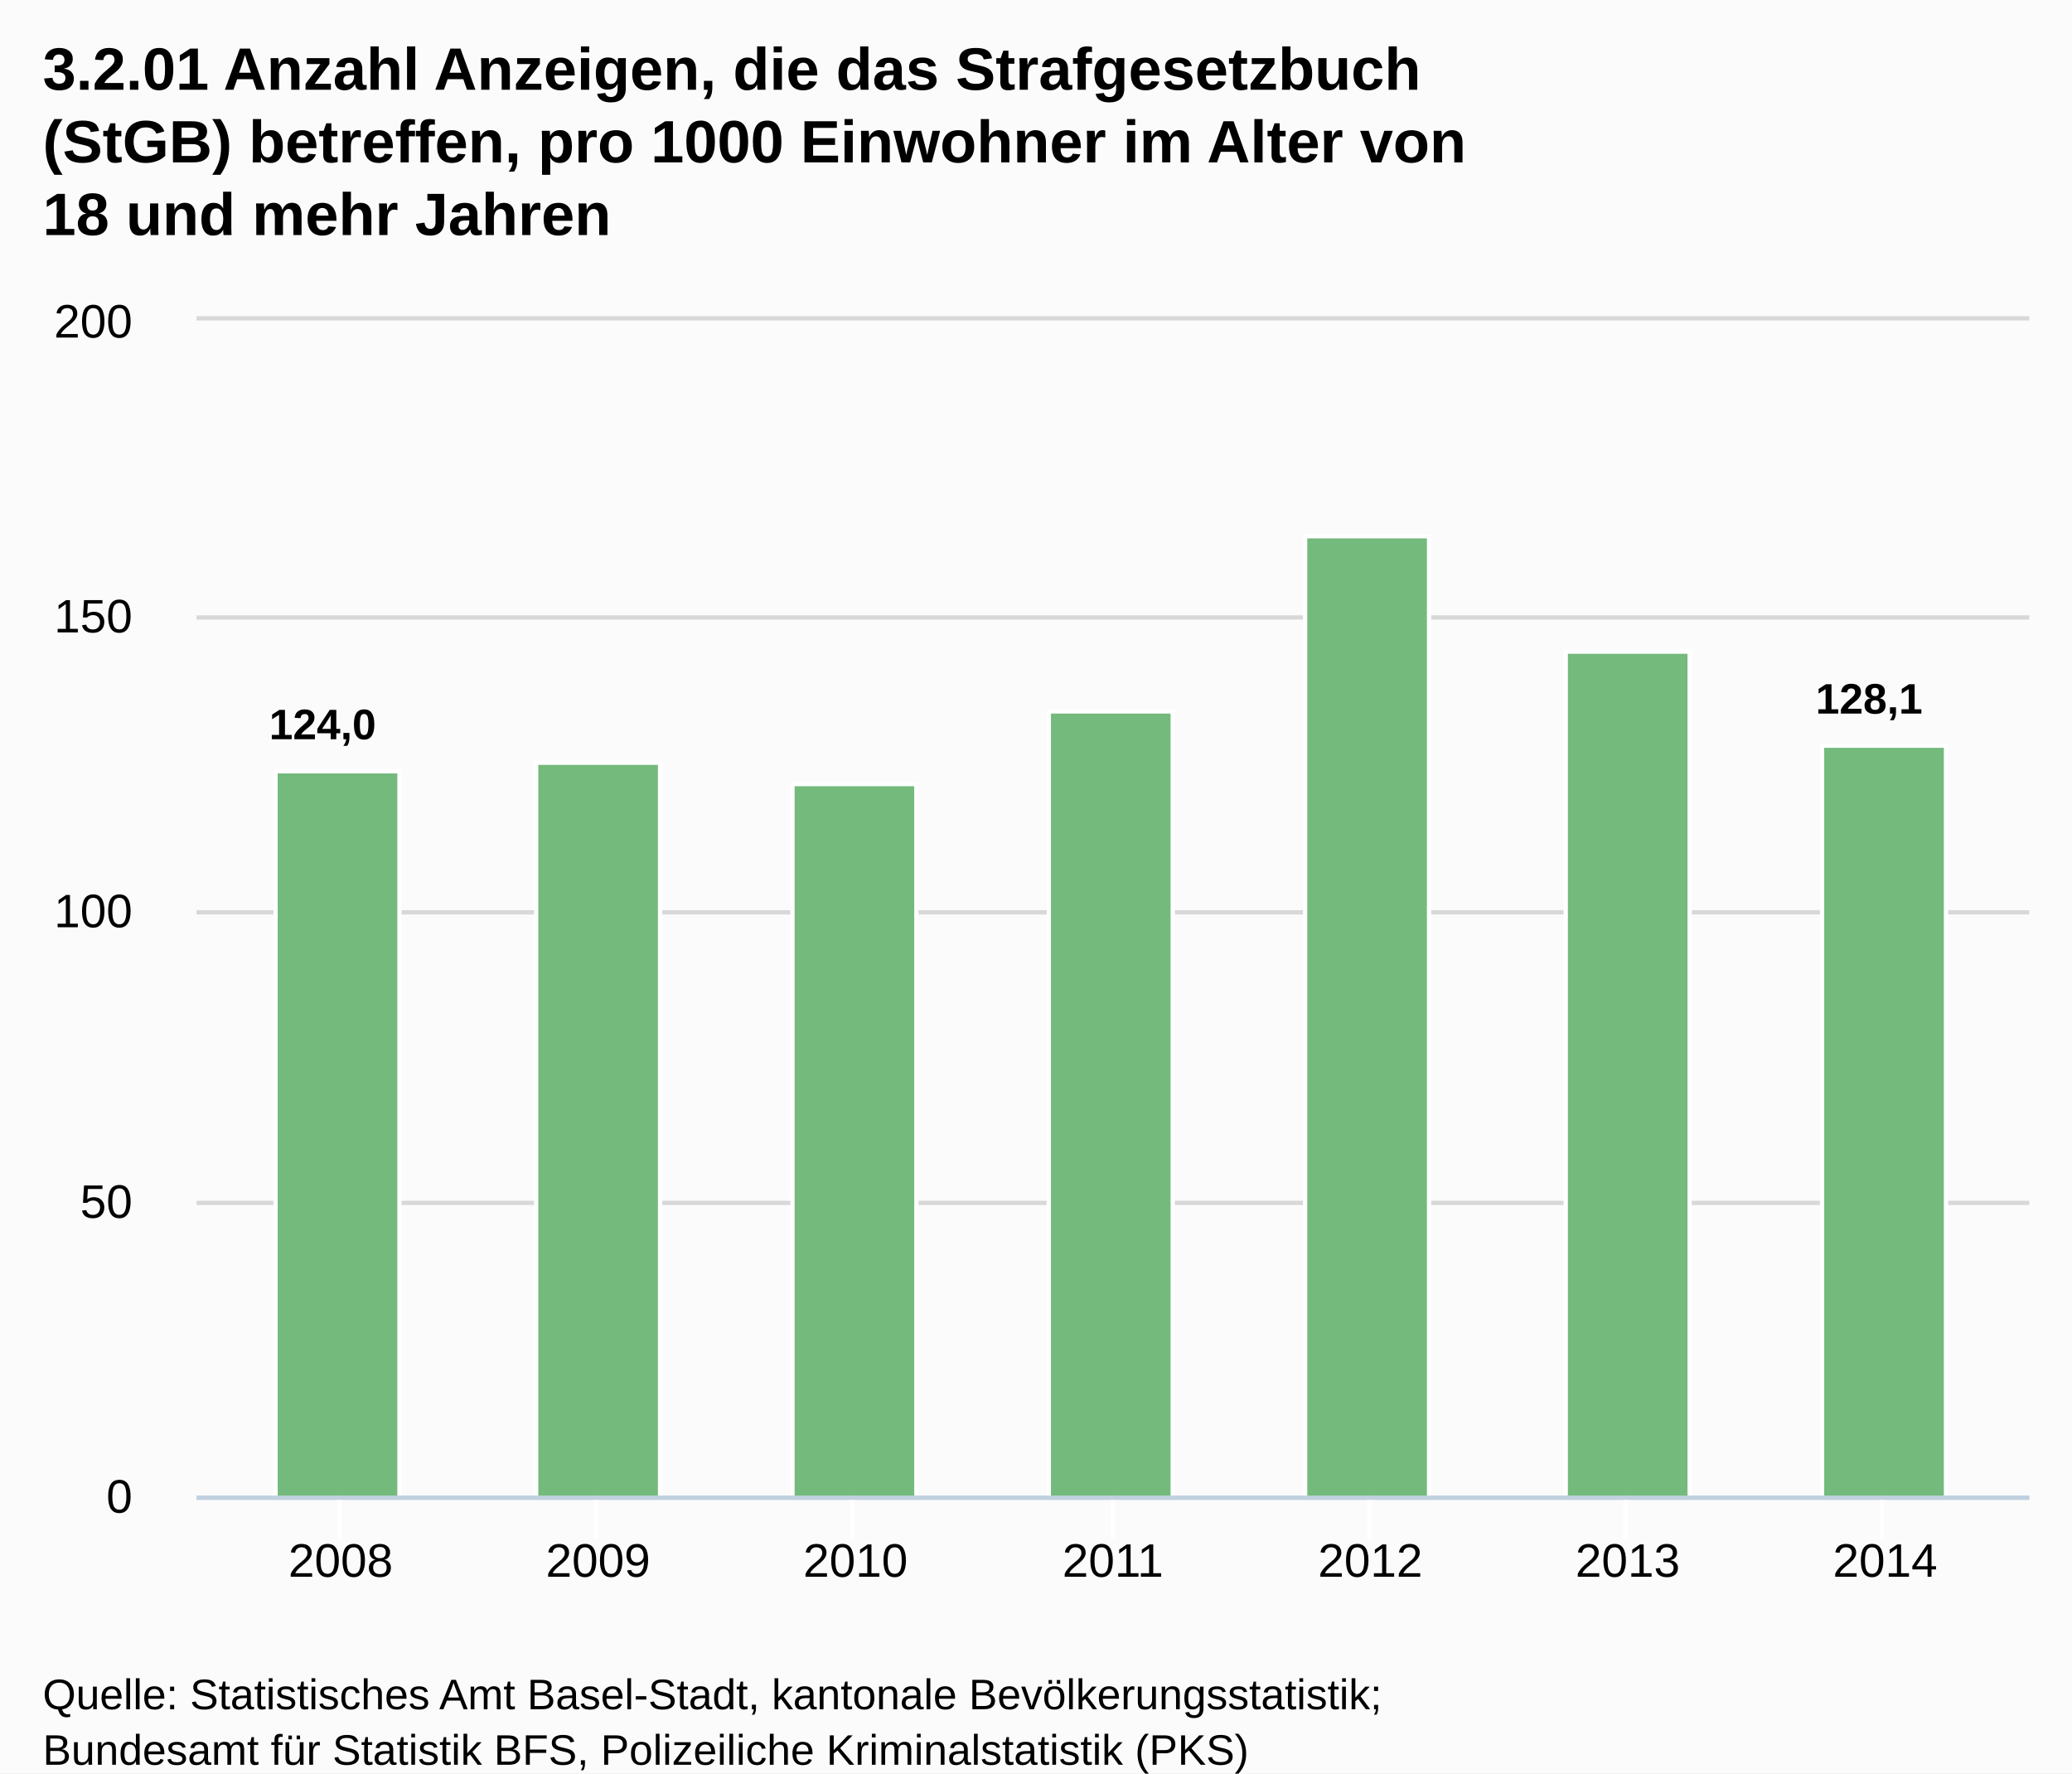
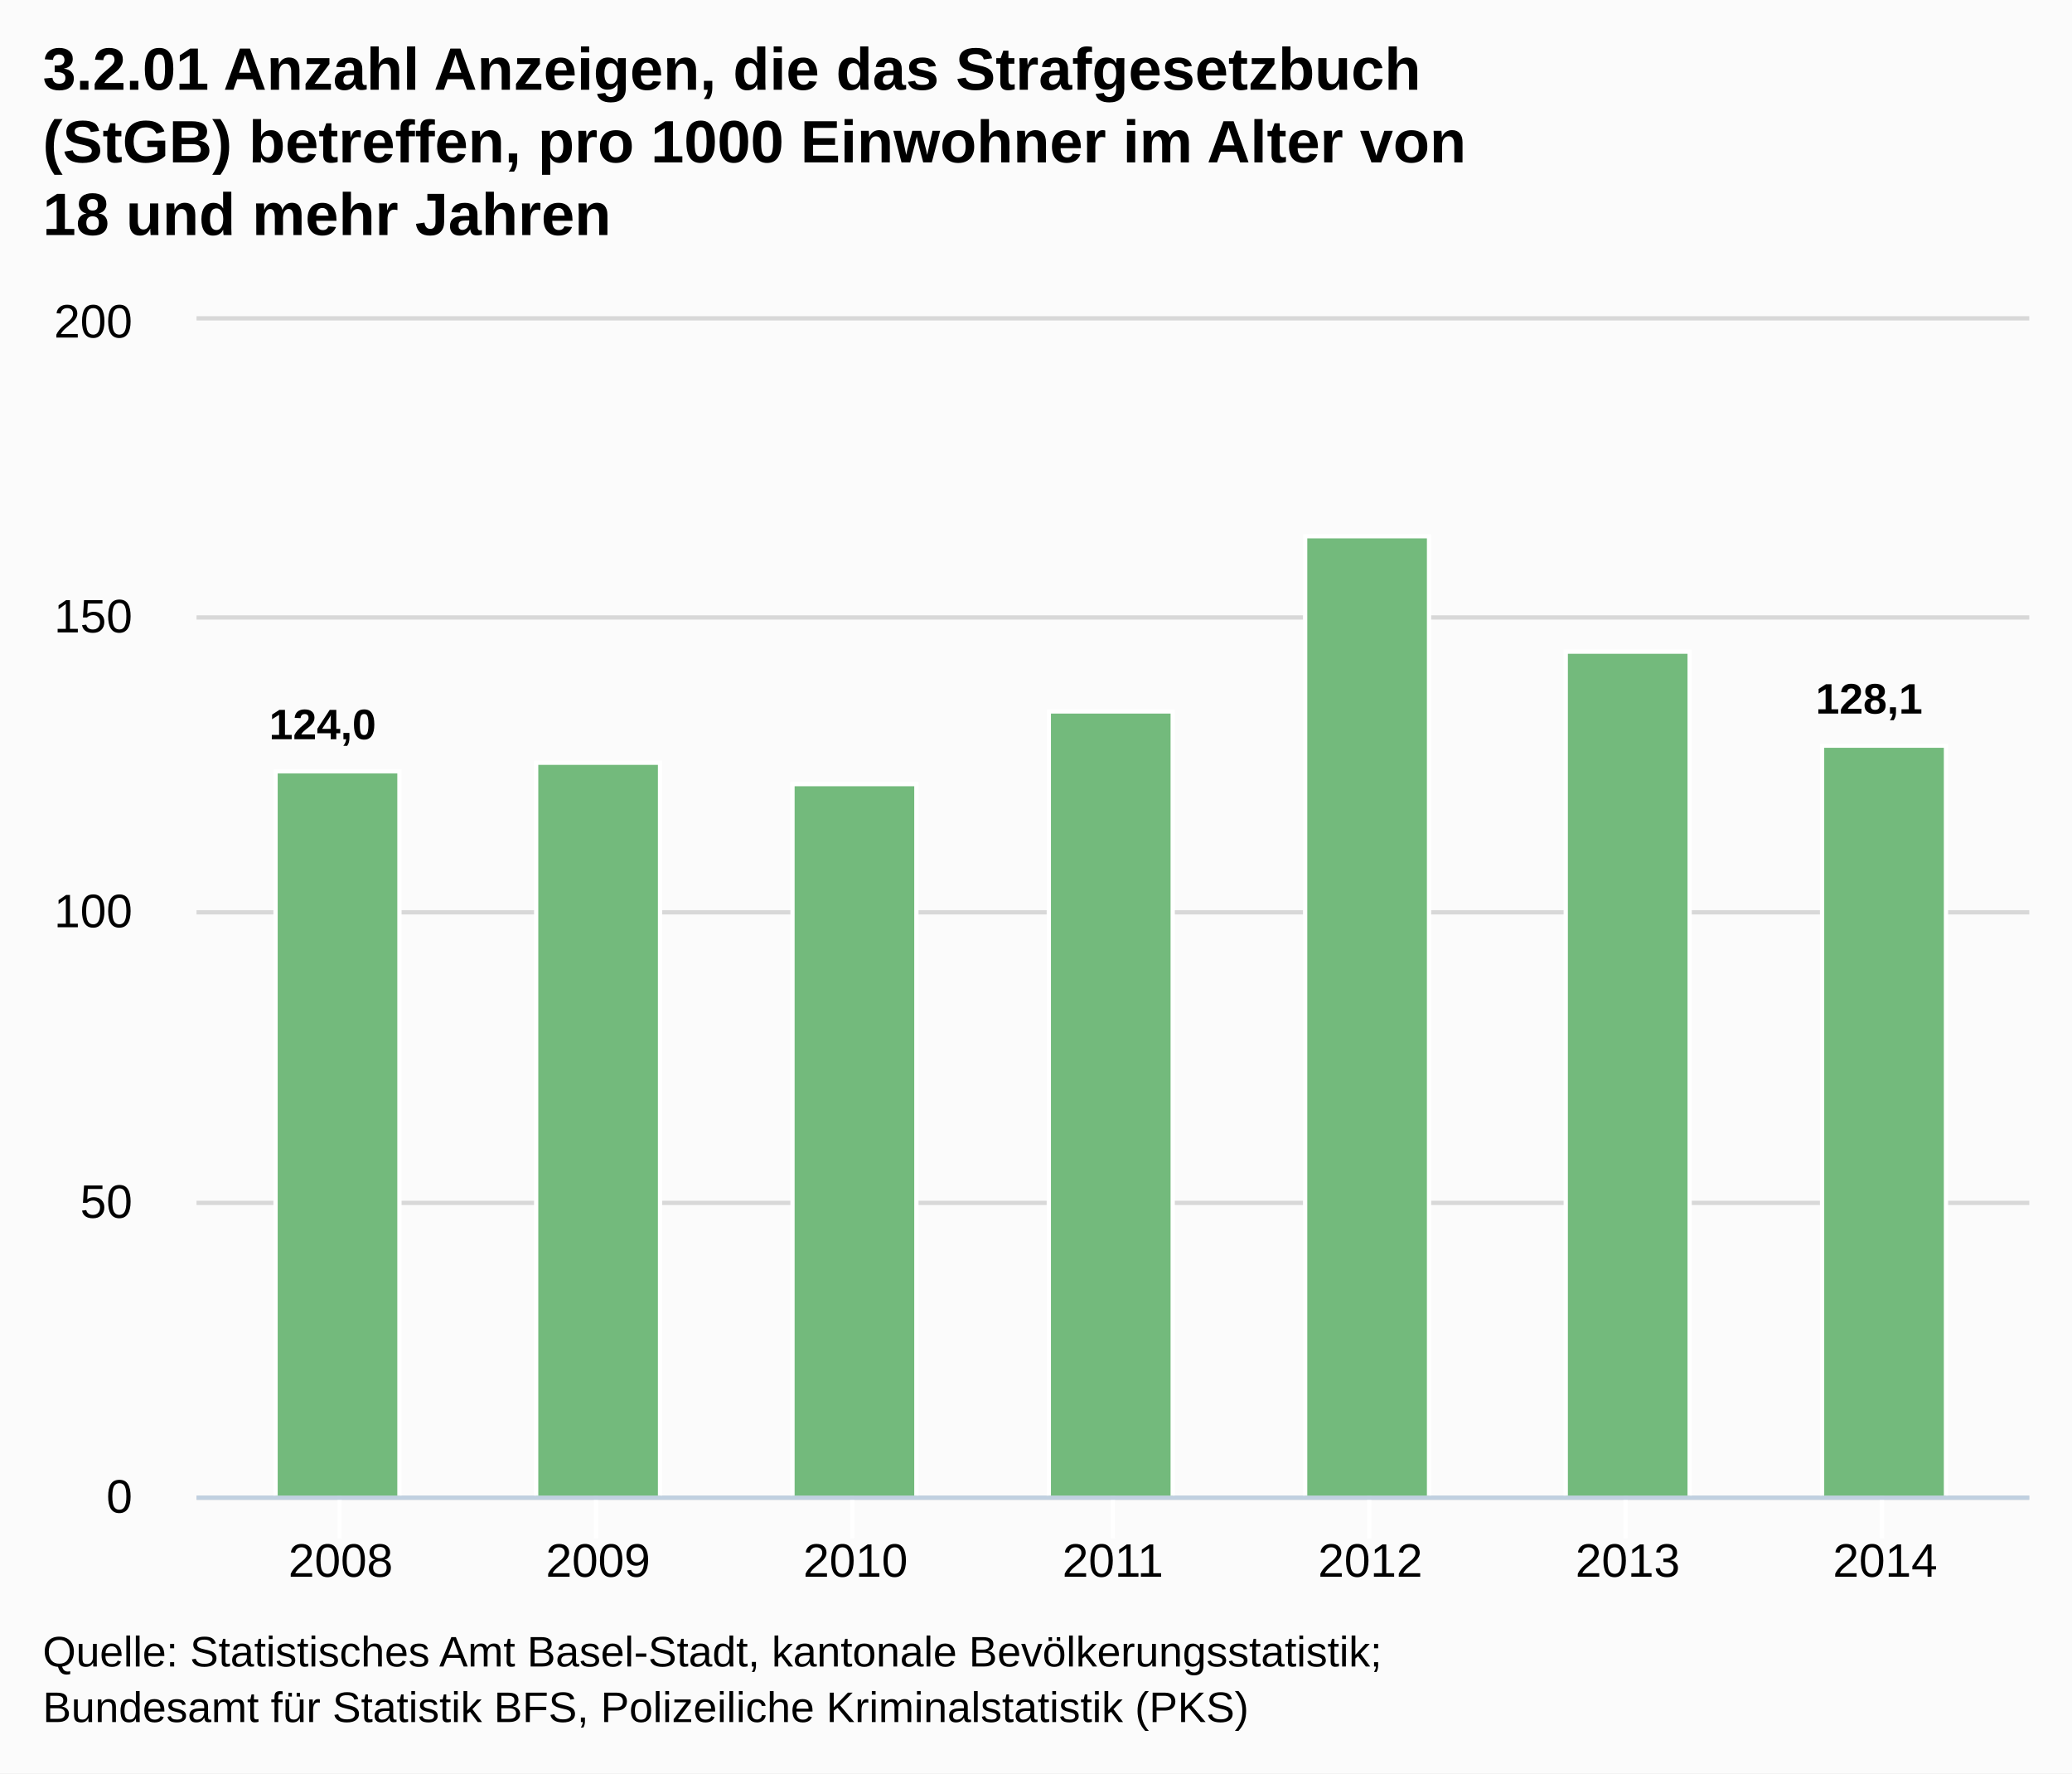
<svg xmlns="http://www.w3.org/2000/svg" version="1.1" style="font-family:Arial;font-size:12px;" viewBox="0 0 485 415">
  <defs>
    <clipPath id="highcharts-1">
      <rect x="0" y="0" width="429" height="275" />
    </clipPath>
  </defs>
  <rect x="0" y="0" width="485" height="415" fill="#fbfbfb" class=" highcharts-background" />
  <g class="highcharts-grid" />
  <g class="highcharts-grid">
    <path fill="none" d="M 46 350.5 L 475 350.5" stroke="#D8D8D8" stroke-width="1" opacity="1" />
    <path fill="none" d="M 46 281.5 L 475 281.5" stroke="#D8D8D8" stroke-width="1" opacity="1" />
    <path fill="none" d="M 46 213.5 L 475 213.5" stroke="#D8D8D8" stroke-width="1" opacity="1" />
    <path fill="none" d="M 46 144.5 L 475 144.5" stroke="#D8D8D8" stroke-width="1" opacity="1" />
    <path fill="none" d="M 46 74.5 L 475 74.5" stroke="#D8D8D8" stroke-width="1" opacity="1" />
  </g>
  <g class="highcharts-axis">
    <path fill="none" d="M 79.5 350 L 79.5 360" stroke="#FFFFFF" stroke-width="1" opacity="1" />
    <path fill="none" d="M 139.5 350 L 139.5 360" stroke="#FFFFFF" stroke-width="1" opacity="1" />
    <path fill="none" d="M 199.5 350 L 199.5 360" stroke="#FFFFFF" stroke-width="1" opacity="1" />
    <path fill="none" d="M 260.5 350 L 260.5 360" stroke="#FFFFFF" stroke-width="1" opacity="1" />
    <path fill="none" d="M 320.5 350 L 320.5 360" stroke="#FFFFFF" stroke-width="1" opacity="1" />
    <path fill="none" d="M 380.5 350 L 380.5 360" stroke="#FFFFFF" stroke-width="1" opacity="1" />
    <path fill="none" d="M 440.5 350 L 440.5 360" stroke="#FFFFFF" stroke-width="1" opacity="1" />
    <path fill="none" d="M 46 350.5 L 475 350.5" stroke="#C0D0E0" stroke-width="1" />
  </g>
  <g class="highcharts-axis" />
  <g class="highcharts-series-group">
    <g class="highcharts-series highcharts-series-0 highcharts-tracker" transform="translate(46,75) scale(1 1)" style="" clip-path="url(#highcharts-1)">
      <rect x="18.5" y="105.5" width="29" height="170" stroke="#FFFFFF" stroke-width="1" fill="#73BA7C" rx="0" ry="0" />
      <rect x="79.5" y="103.5" width="29" height="172" stroke="#FFFFFF" stroke-width="1" fill="#73BA7C" rx="0" ry="0" />
      <rect x="139.5" y="108.5" width="29" height="167" stroke="#FFFFFF" stroke-width="1" fill="#73BA7C" rx="0" ry="0" />
      <rect x="199.5" y="91.5" width="29" height="184" stroke="#FFFFFF" stroke-width="1" fill="#73BA7C" rx="0" ry="0" />
      <rect x="259.5" y="50.5" width="29" height="225" stroke="#FFFFFF" stroke-width="1" fill="#73BA7C" rx="0" ry="0" />
      <rect x="320.5" y="77.5" width="29" height="198" stroke="#FFFFFF" stroke-width="1" fill="#73BA7C" rx="0" ry="0" />
      <rect x="380.5" y="99.5" width="29" height="176" stroke="#FFFFFF" stroke-width="1" fill="#73BA7C" rx="0" ry="0" />
    </g>
    <g class="highcharts-markers highcharts-series-0" transform="translate(46,75) scale(1 1)" clip-path="none" />
  </g>
  <text x="10" text-anchor="start" class="highcharts-title" style="color:#000000;font-size:14px;font-weight:bold;fill:#000000;width:421px;" y="21">
    <tspan>3.2.01 Anzahl Anzeigen, die das Strafgesetzbuch</tspan>
    <tspan dy="17" x="10">(StGB) betreffen, pro 1000 Einwohner im Alter von</tspan>
    <tspan dy="17" x="10">18 und mehr Jahren</tspan>
  </text>
  <g class="highcharts-data-labels highcharts-series-0 highcharts-tracker" transform="translate(46,75) scale(1 1)" opacity="1" style="">
    <g style="" transform="translate(12,83)">
      <text x="5" style="font-size:10px;font-weight:bold;color:#000000;text-shadow:0 0 6px #FFFFFF, 0 0 3px #FFFFFF;fill:#000000;text-rendering:geometricPrecision;" y="15">
        <tspan>124,0</tspan>
      </text>
    </g>
    <g style="" transform="translate(89,94)">
      <text x="5" style="font-size:10px;font-weight:bold;color:#000000;text-shadow:0 0 6px #FFFFFF, 0 0 3px #FFFFFF;fill:#000000;text-rendering:geometricPrecision;" y="15" />
    </g>
    <g style="" transform="translate(149,99)">
      <text x="5" style="font-size:10px;font-weight:bold;color:#000000;text-shadow:0 0 6px #FFFFFF, 0 0 3px #FFFFFF;fill:#000000;text-rendering:geometricPrecision;" y="15" />
    </g>
    <g style="" transform="translate(209,82)">
      <text x="5" style="font-size:10px;font-weight:bold;color:#000000;text-shadow:0 0 6px #FFFFFF, 0 0 3px #FFFFFF;fill:#000000;text-rendering:geometricPrecision;" y="15" />
    </g>
    <g style="" transform="translate(269,41)">
      <text x="5" style="font-size:10px;font-weight:bold;color:#000000;text-shadow:0 0 6px #FFFFFF, 0 0 3px #FFFFFF;fill:#000000;text-rendering:geometricPrecision;" y="15" />
    </g>
    <g style="" transform="translate(330,68)">
      <text x="5" style="font-size:10px;font-weight:bold;color:#000000;text-shadow:0 0 6px #FFFFFF, 0 0 3px #FFFFFF;fill:#000000;text-rendering:geometricPrecision;" y="15" />
    </g>
    <g style="" transform="translate(374,77)">
      <text x="5" style="font-size:10px;font-weight:bold;color:#000000;text-shadow:0 0 6px #FFFFFF, 0 0 3px #FFFFFF;fill:#000000;text-rendering:geometricPrecision;" y="15">
        <tspan>128,1</tspan>
      </text>
    </g>
  </g>
  <g class="highcharts-axis-labels highcharts-xaxis-labels">
    <text x="79.742" style="color:#000000;cursor:default;font-size:11px;fill:#000000;" text-anchor="middle" transform="translate(0,0)" y="369" opacity="1">2008</text>
    <text x="139.994" style="color:#000000;cursor:default;font-size:11px;fill:#000000;" text-anchor="middle" transform="translate(0,0)" y="369" opacity="1">2009</text>
    <text x="200.247" style="color:#000000;cursor:default;font-size:11px;fill:#000000;" text-anchor="middle" transform="translate(0,0)" y="369" opacity="1">2010</text>
    <text x="260.5" style="color:#000000;cursor:default;font-size:11px;fill:#000000;" text-anchor="middle" transform="translate(0,0)" y="369" opacity="1">2011</text>
    <text x="320.753" style="color:#000000;cursor:default;font-size:11px;fill:#000000;" text-anchor="middle" transform="translate(0,0)" y="369" opacity="1">2012</text>
    <text x="381.006" style="color:#000000;cursor:default;font-size:11px;fill:#000000;" text-anchor="middle" transform="translate(0,0)" y="369" opacity="1">2013</text>
    <text x="441.258" style="color:#000000;cursor:default;font-size:11px;fill:#000000;" text-anchor="middle" transform="translate(0,0)" y="369" opacity="1">2014</text>
  </g>
  <g class="highcharts-axis-labels highcharts-yaxis-labels">
    <text x="31" style="color:#000000;cursor:default;font-size:11px;fill:#000000;width:150px;text-overflow:clip;" text-anchor="end" transform="translate(0,0)" y="354" opacity="1">
      <tspan>0</tspan>
    </text>
    <text x="31" style="color:#000000;cursor:default;font-size:11px;fill:#000000;width:150px;text-overflow:clip;" text-anchor="end" transform="translate(0,0)" y="285" opacity="1">
      <tspan>50</tspan>
    </text>
    <text x="31" style="color:#000000;cursor:default;font-size:11px;fill:#000000;width:150px;text-overflow:clip;" text-anchor="end" transform="translate(0,0)" y="217" opacity="1">
      <tspan>100</tspan>
    </text>
    <text x="31" style="color:#000000;cursor:default;font-size:11px;fill:#000000;width:150px;text-overflow:clip;" text-anchor="end" transform="translate(0,0)" y="148" opacity="1">
      <tspan>150</tspan>
    </text>
    <text x="31" style="color:#000000;cursor:default;font-size:11px;fill:#000000;width:150px;text-overflow:clip;" text-anchor="end" transform="translate(0,0)" y="79" opacity="1">
      <tspan>200</tspan>
    </text>
  </g>
  <g class="highcharts-tooltip" style="cursor:default;padding:0;pointer-events:none;white-space:nowrap;" transform="translate(0,-9000000000)">
    <path fill="none" d="M 3.5 0.5 L 13.5 0.5 C 16.5 0.5 16.5 0.5 16.5 3.5 L 16.5 13.5 C 16.5 16.5 16.5 16.5 13.5 16.5 L 3.5 16.5 C 0.5 16.5 0.5 16.5 0.5 13.5 L 0.5 3.5 C 0.5 0.5 0.5 0.5 3.5 0.5" isShadow="true" stroke="black" stroke-width="5" transform="translate(1, 1)" opacity="0.05" />
    <path fill="none" d="M 3.5 0.5 L 13.5 0.5 C 16.5 0.5 16.5 0.5 16.5 3.5 L 16.5 13.5 C 16.5 16.5 16.5 16.5 13.5 16.5 L 3.5 16.5 C 0.5 16.5 0.5 16.5 0.5 13.5 L 0.5 3.5 C 0.5 0.5 0.5 0.5 3.5 0.5" isShadow="true" stroke="black" stroke-width="3" transform="translate(1, 1)" opacity="0.1" />
    <path fill="none" d="M 3.5 0.5 L 13.5 0.5 C 16.5 0.5 16.5 0.5 16.5 3.5 L 16.5 13.5 C 16.5 16.5 16.5 16.5 13.5 16.5 L 3.5 16.5 C 0.5 16.5 0.5 16.5 0.5 13.5 L 0.5 3.5 C 0.5 0.5 0.5 0.5 3.5 0.5" isShadow="true" stroke="black" stroke-width="1" transform="translate(1, 1)" opacity="0.15" />
    <path fill="rgba(249, 249, 249, .85)" d="M 3.5 0.5 L 13.5 0.5 C 16.5 0.5 16.5 0.5 16.5 3.5 L 16.5 13.5 C 16.5 16.5 16.5 16.5 13.5 16.5 L 3.5 16.5 C 0.5 16.5 0.5 16.5 0.5 13.5 L 0.5 3.5 C 0.5 0.5 0.5 0.5 3.5 0.5" />
    <text x="8" style="font-size:12px;color:#333333;fill:#333333;" y="20" />
  </g>
-   <text x="10" text-anchor="start" style="cursor:default;color:#000000;font-size:10px;fill:#000000;" y="400">
+   <text x="10" text-anchor="start" style="cursor:default;color:#000000;font-size:10px;fill:#000000;" y="390">
    <tspan>Quelle: Statistisches Amt Basel-Stadt, kantonale Bevölkerungsstatistik;</tspan>
    <tspan x="10" dy="13">Bundesamt für Statistik BFS, Polizeiliche Kriminalstatistik (PKS)</tspan>
  </text>
</svg>
